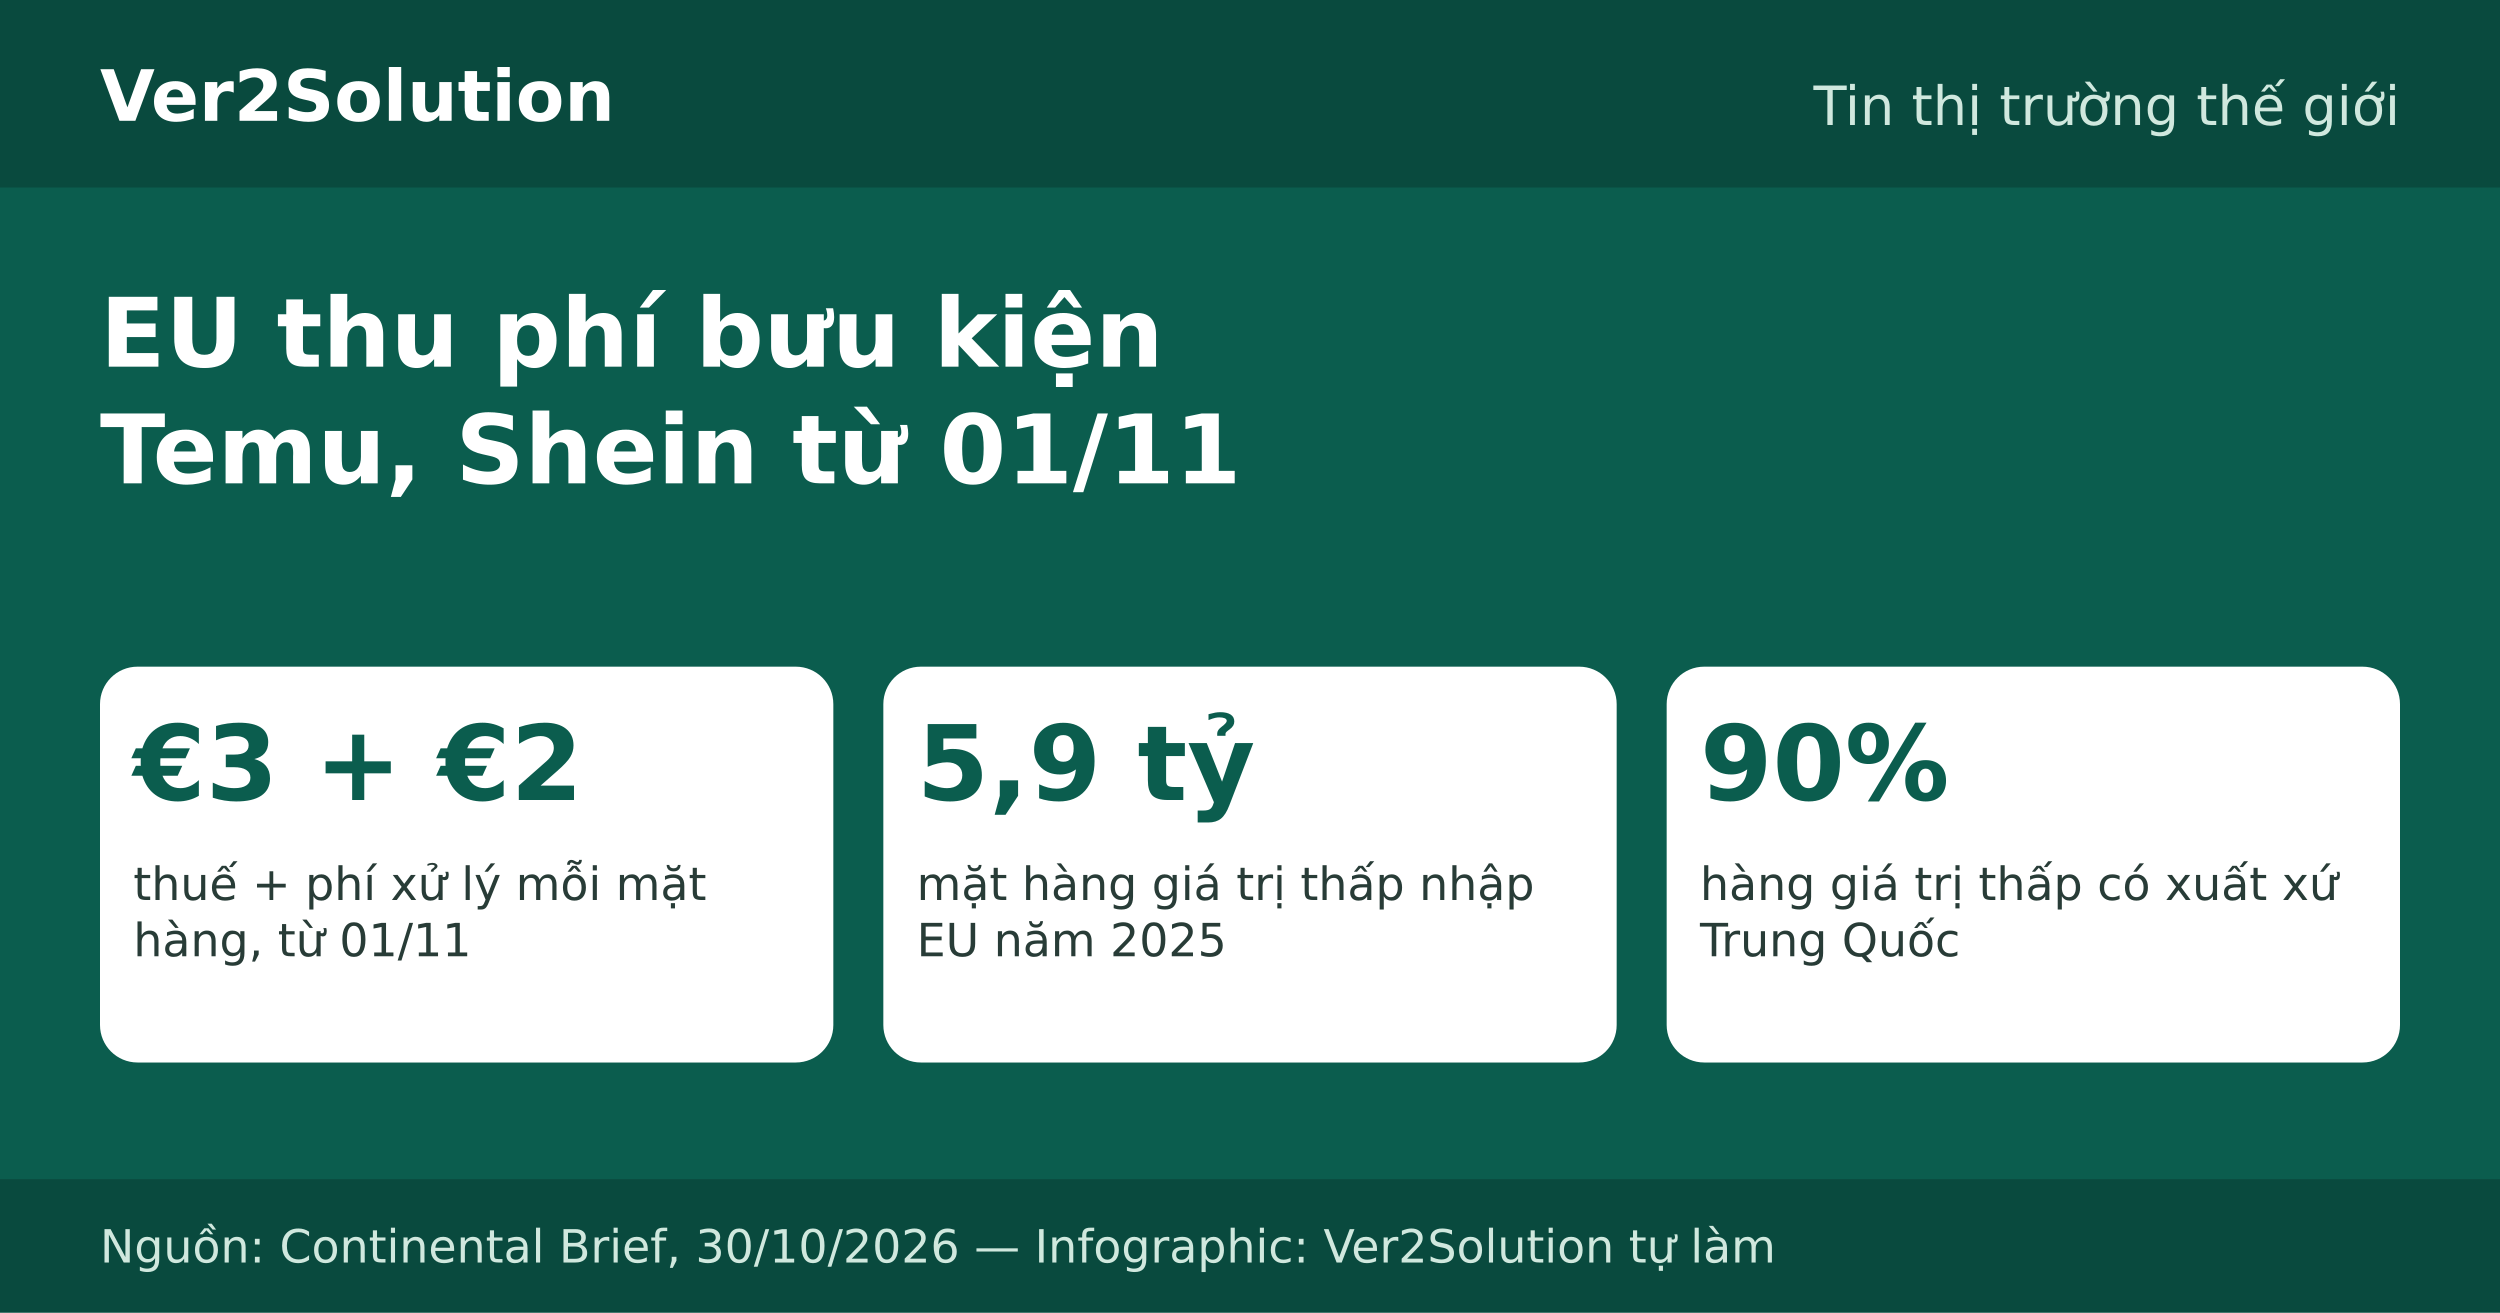
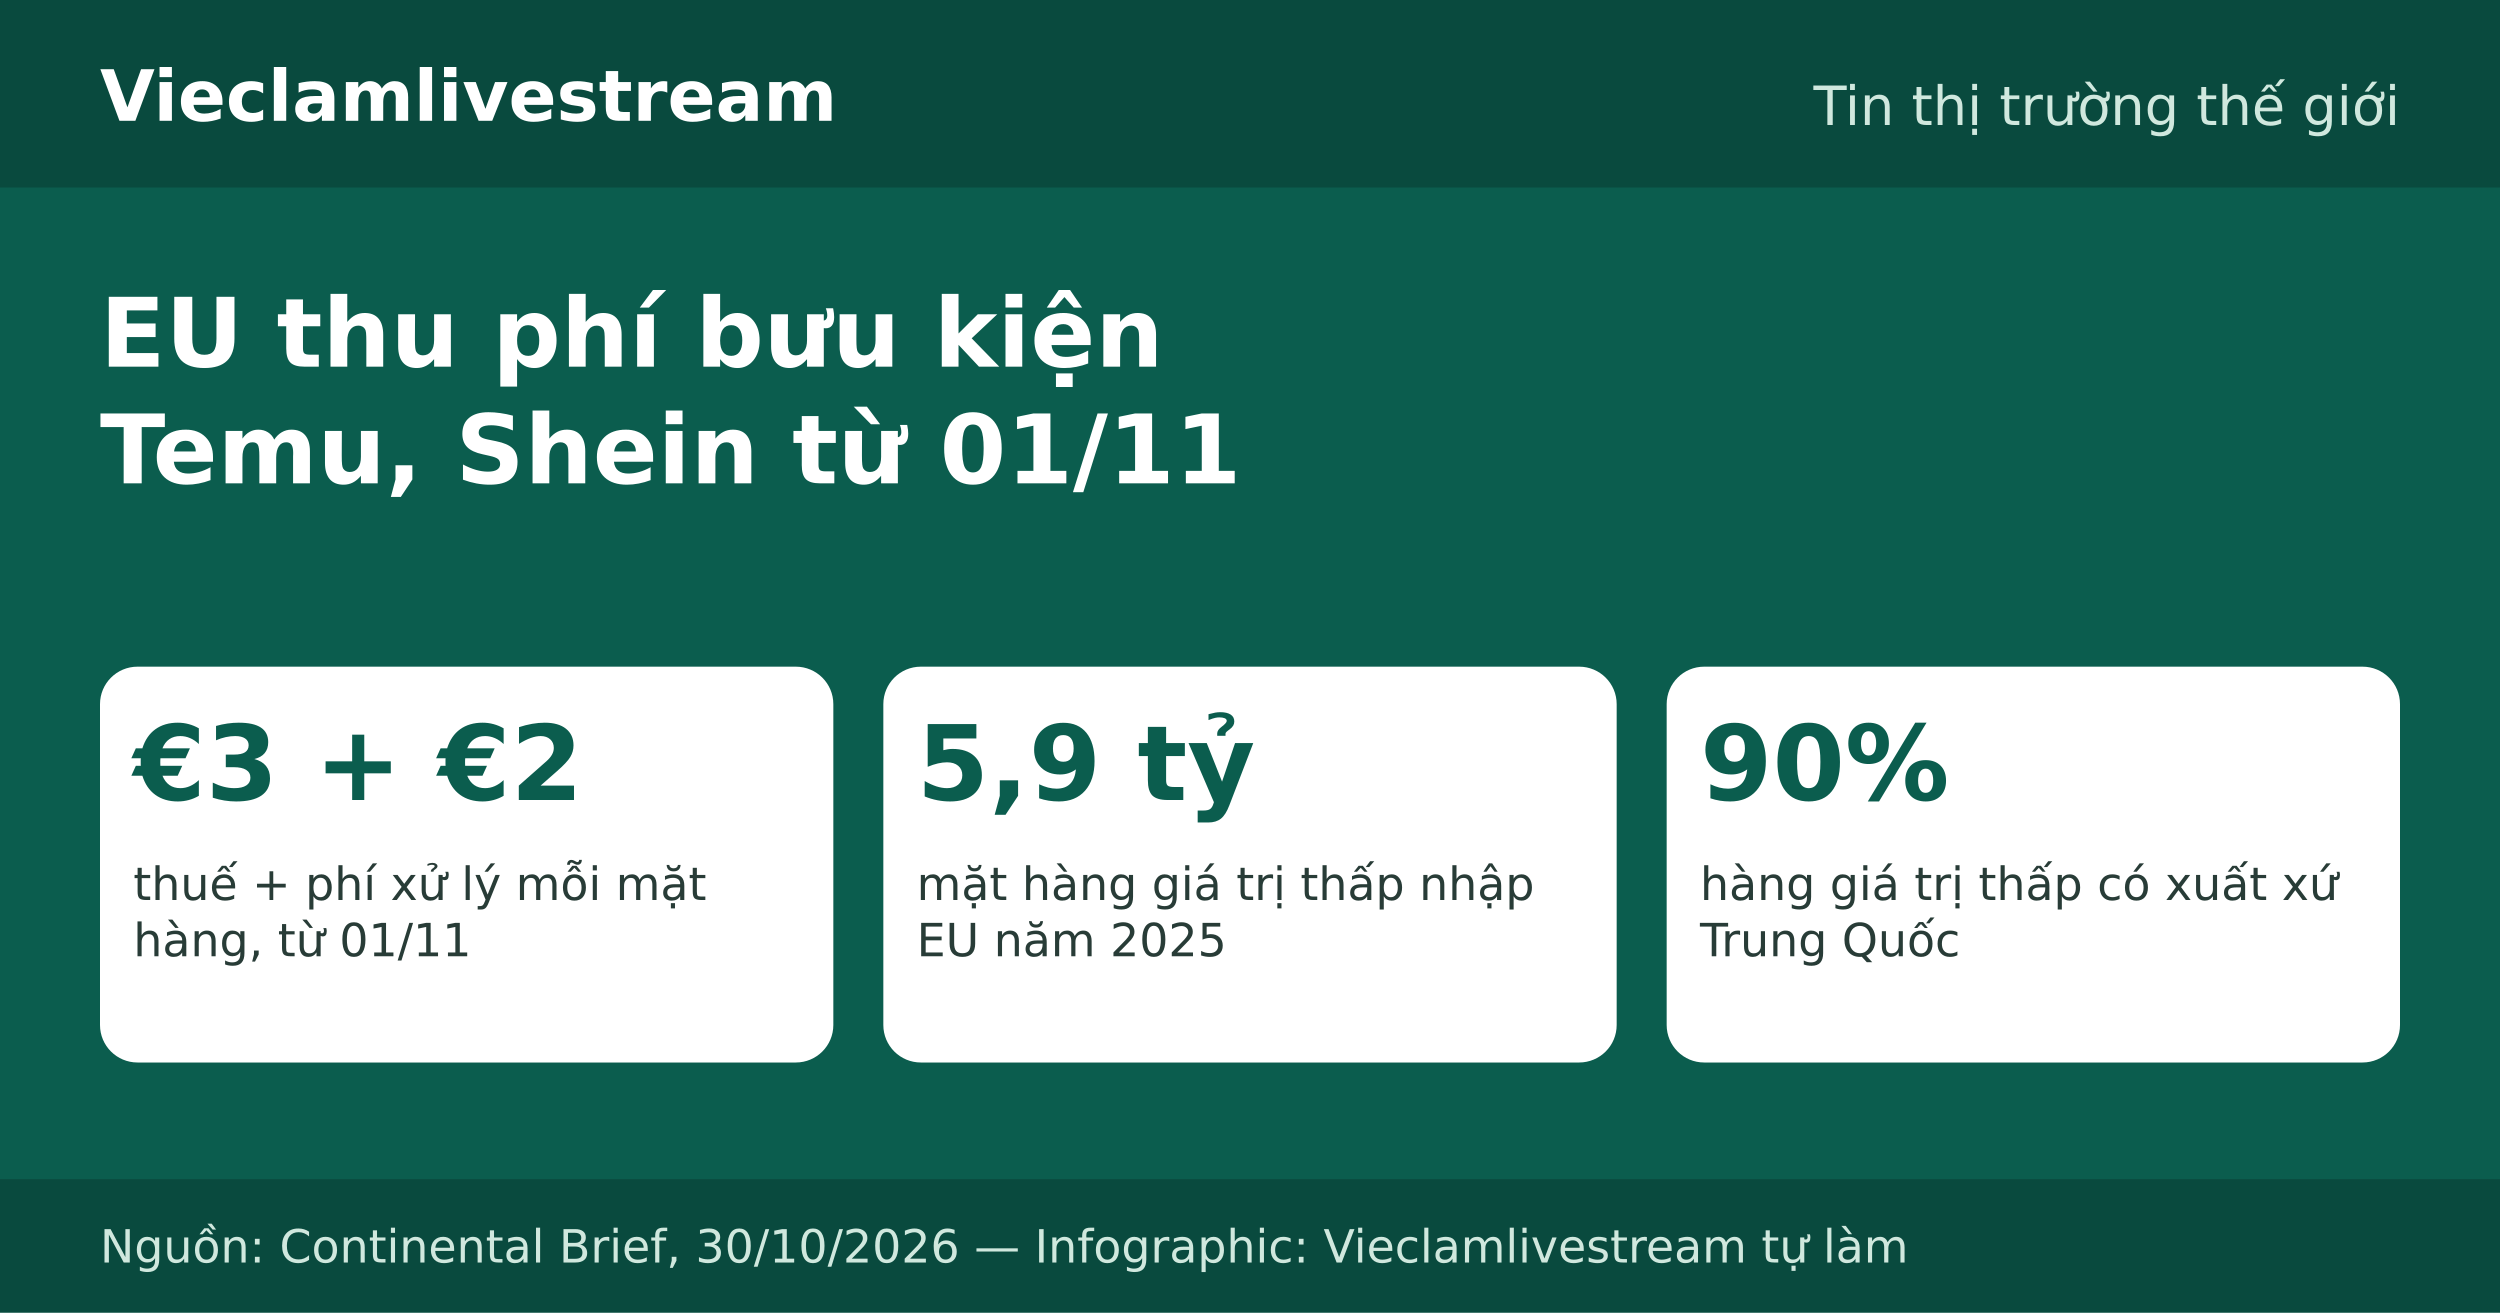
<svg xmlns="http://www.w3.org/2000/svg" width="1200" height="630" viewBox="0 0 1200 630">
  <rect width="1200" height="630" fill="#0b5d4e" />
  <rect width="1200" height="90" fill="#094a3e" />
  <rect y="566" width="1200" height="64" fill="#094a3e" />
-   <text x="48" y="58" font-family="DejaVu Sans, sans-serif" font-size="34" font-weight="bold" fill="#ffffff">Ver2Solution</text>
+   <text x="48" y="58" font-family="DejaVu Sans, sans-serif" font-size="34" font-weight="bold" fill="#ffffff">Vieclamlivestream</text>
  <text x="1152" y="60" text-anchor="end" font-family="DejaVu Sans, sans-serif" font-size="26" fill="#d0e8de">Tin thị trường thế giới</text>
  <text x="48" y="176" font-family="DejaVu Sans, sans-serif" font-size="46" font-weight="bold" fill="#ffffff">EU thu phí bưu kiện</text>
  <text x="48" y="232" font-family="DejaVu Sans, sans-serif" font-size="46" font-weight="bold" fill="#ffffff">Temu, Shein từ 01/11</text>
  <rect x="48" y="320" width="352" height="190" rx="18" fill="#ffffff" />
  <text x="64" y="384" font-family="DejaVu Sans, sans-serif" font-size="50" font-weight="bold" fill="#0b5d4e">€3 + €2</text>
  <text x="64" y="432" font-family="DejaVu Sans, sans-serif" font-size="22" fill="#283c37">thuế + phí xử lý mỗi mặt</text>
  <text x="64" y="459" font-family="DejaVu Sans, sans-serif" font-size="22" fill="#283c37">hàng, từ 01/11</text>
  <rect x="424" y="320" width="352" height="190" rx="18" fill="#ffffff" />
  <text x="440" y="384" font-family="DejaVu Sans, sans-serif" font-size="50" font-weight="bold" fill="#0b5d4e">5,9 tỷ</text>
  <text x="440" y="432" font-family="DejaVu Sans, sans-serif" font-size="22" fill="#283c37">mặt hàng giá trị thấp nhập</text>
  <text x="440" y="459" font-family="DejaVu Sans, sans-serif" font-size="22" fill="#283c37">EU năm 2025</text>
  <rect x="800" y="320" width="352" height="190" rx="18" fill="#ffffff" />
  <text x="816" y="384" font-family="DejaVu Sans, sans-serif" font-size="50" font-weight="bold" fill="#0b5d4e">90%</text>
  <text x="816" y="432" font-family="DejaVu Sans, sans-serif" font-size="22" fill="#283c37">hàng giá trị thấp có xuất xứ</text>
  <text x="816" y="459" font-family="DejaVu Sans, sans-serif" font-size="22" fill="#283c37">Trung Quốc</text>
-   <text x="48" y="606" font-family="DejaVu Sans, sans-serif" font-size="22" fill="#d0e8de">Nguồn: Continental Brief, 30/10/2026 — Infographic: Ver2Solution tự làm</text>
+   <text x="48" y="606" font-family="DejaVu Sans, sans-serif" font-size="22" fill="#d0e8de">Nguồn: Continental Brief, 30/10/2026 — Infographic: Vieclamlivestream tự làm</text>
</svg>
